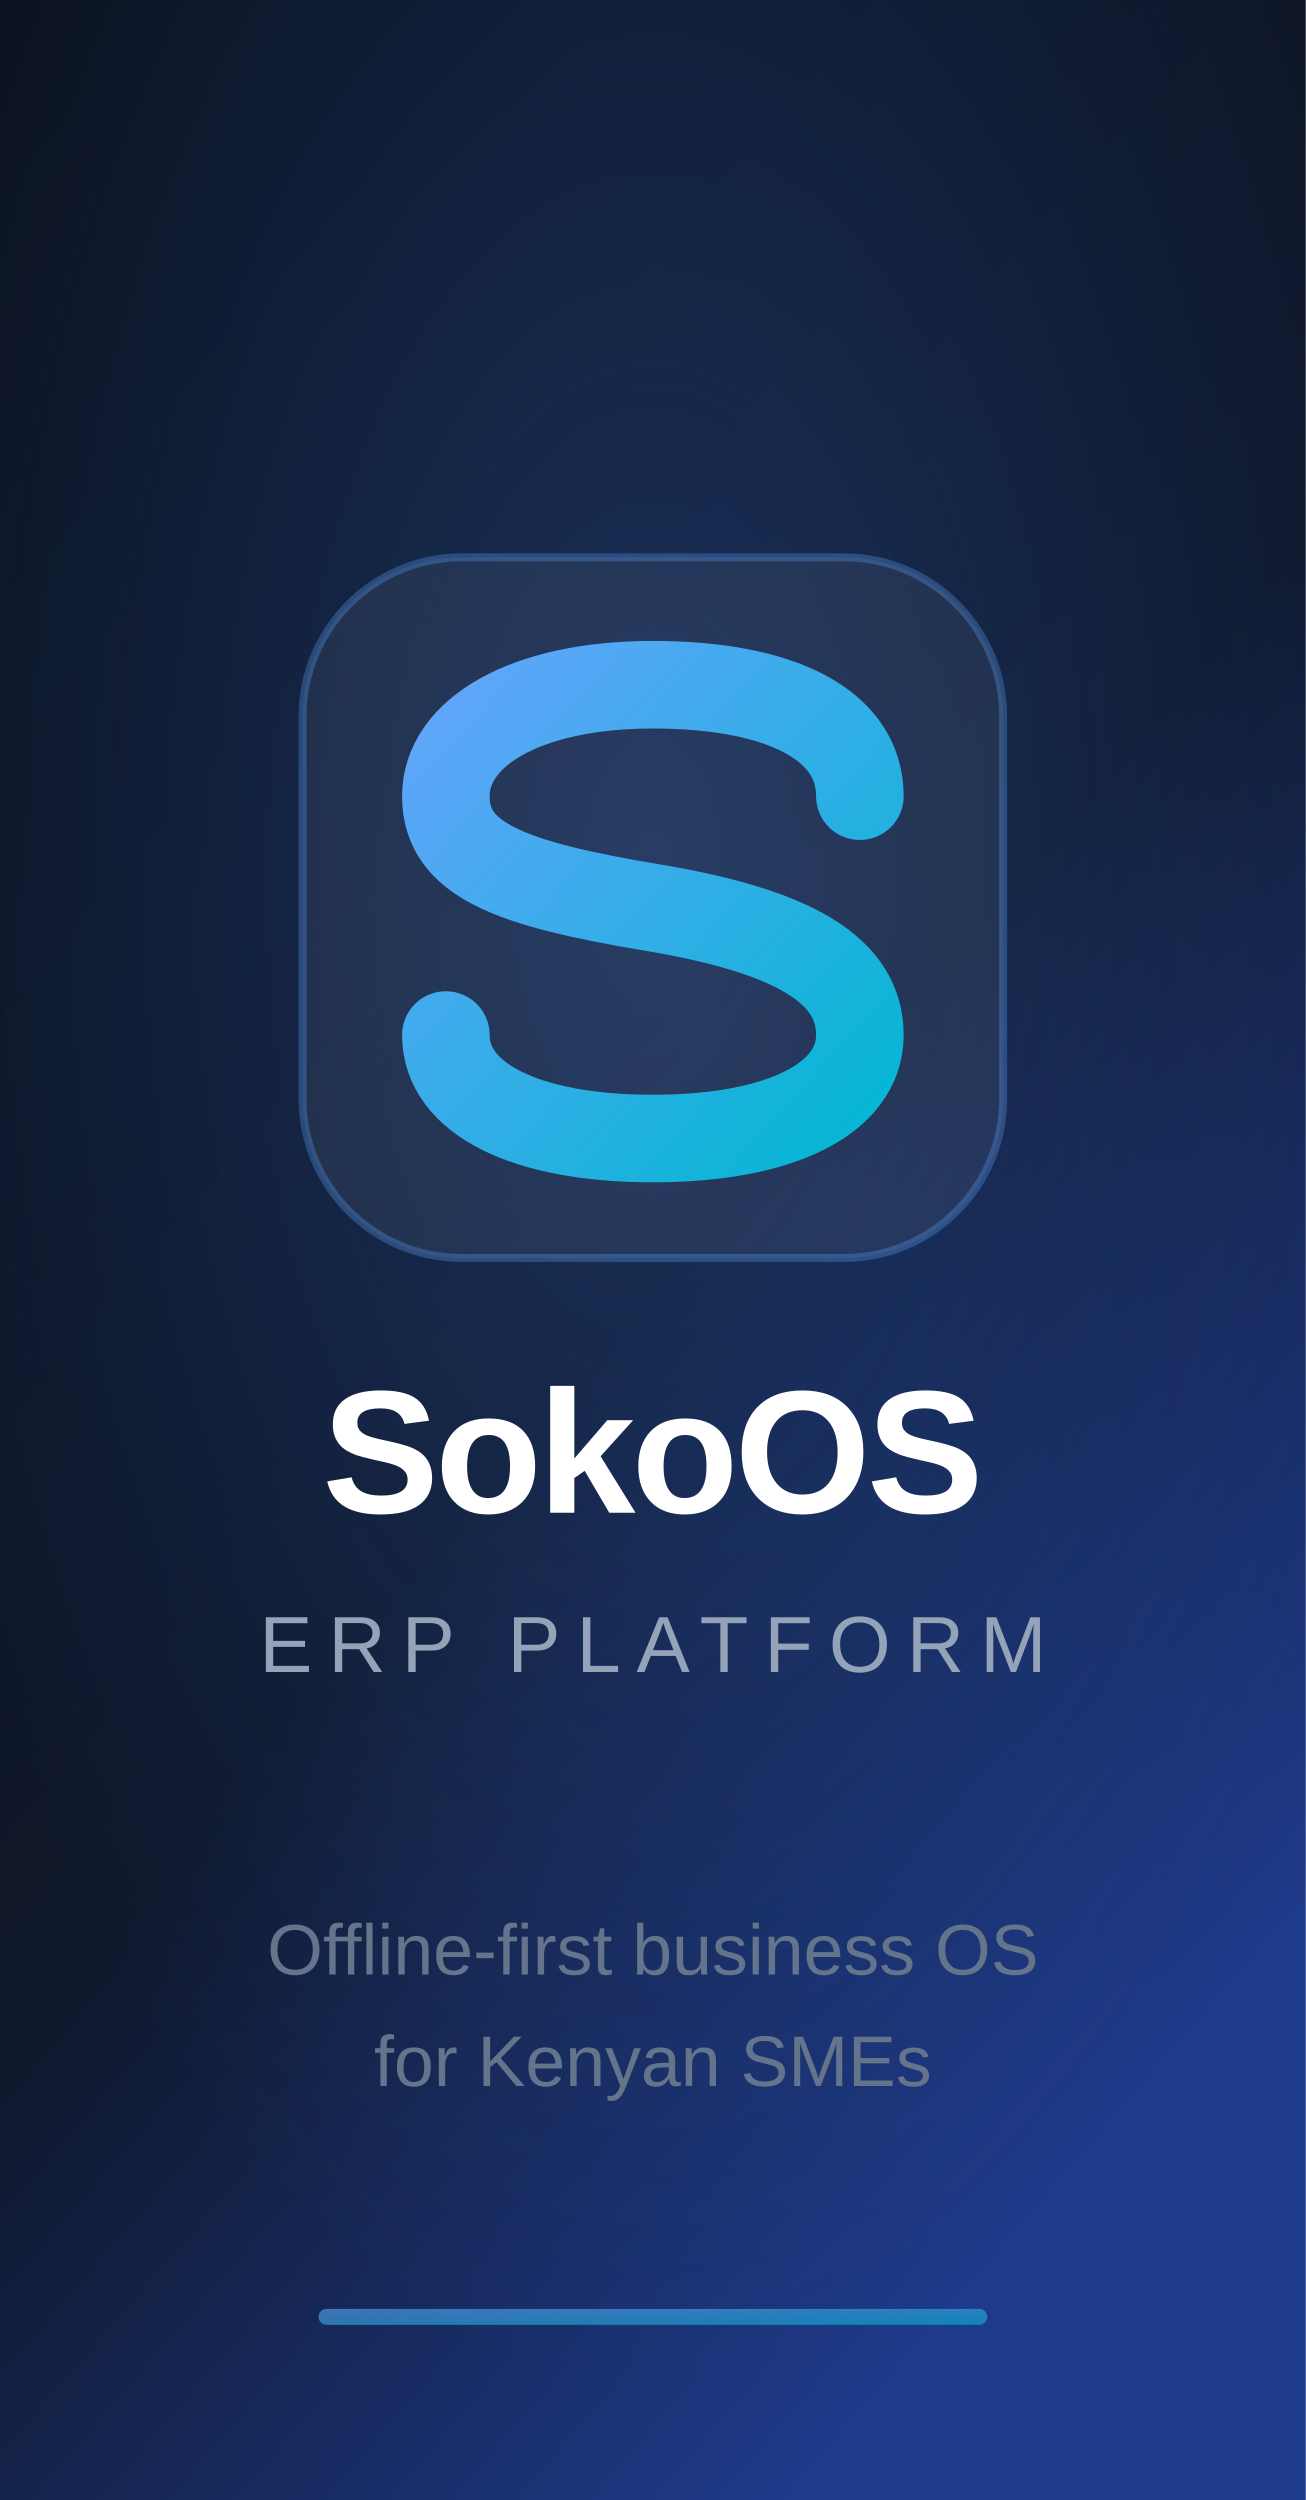
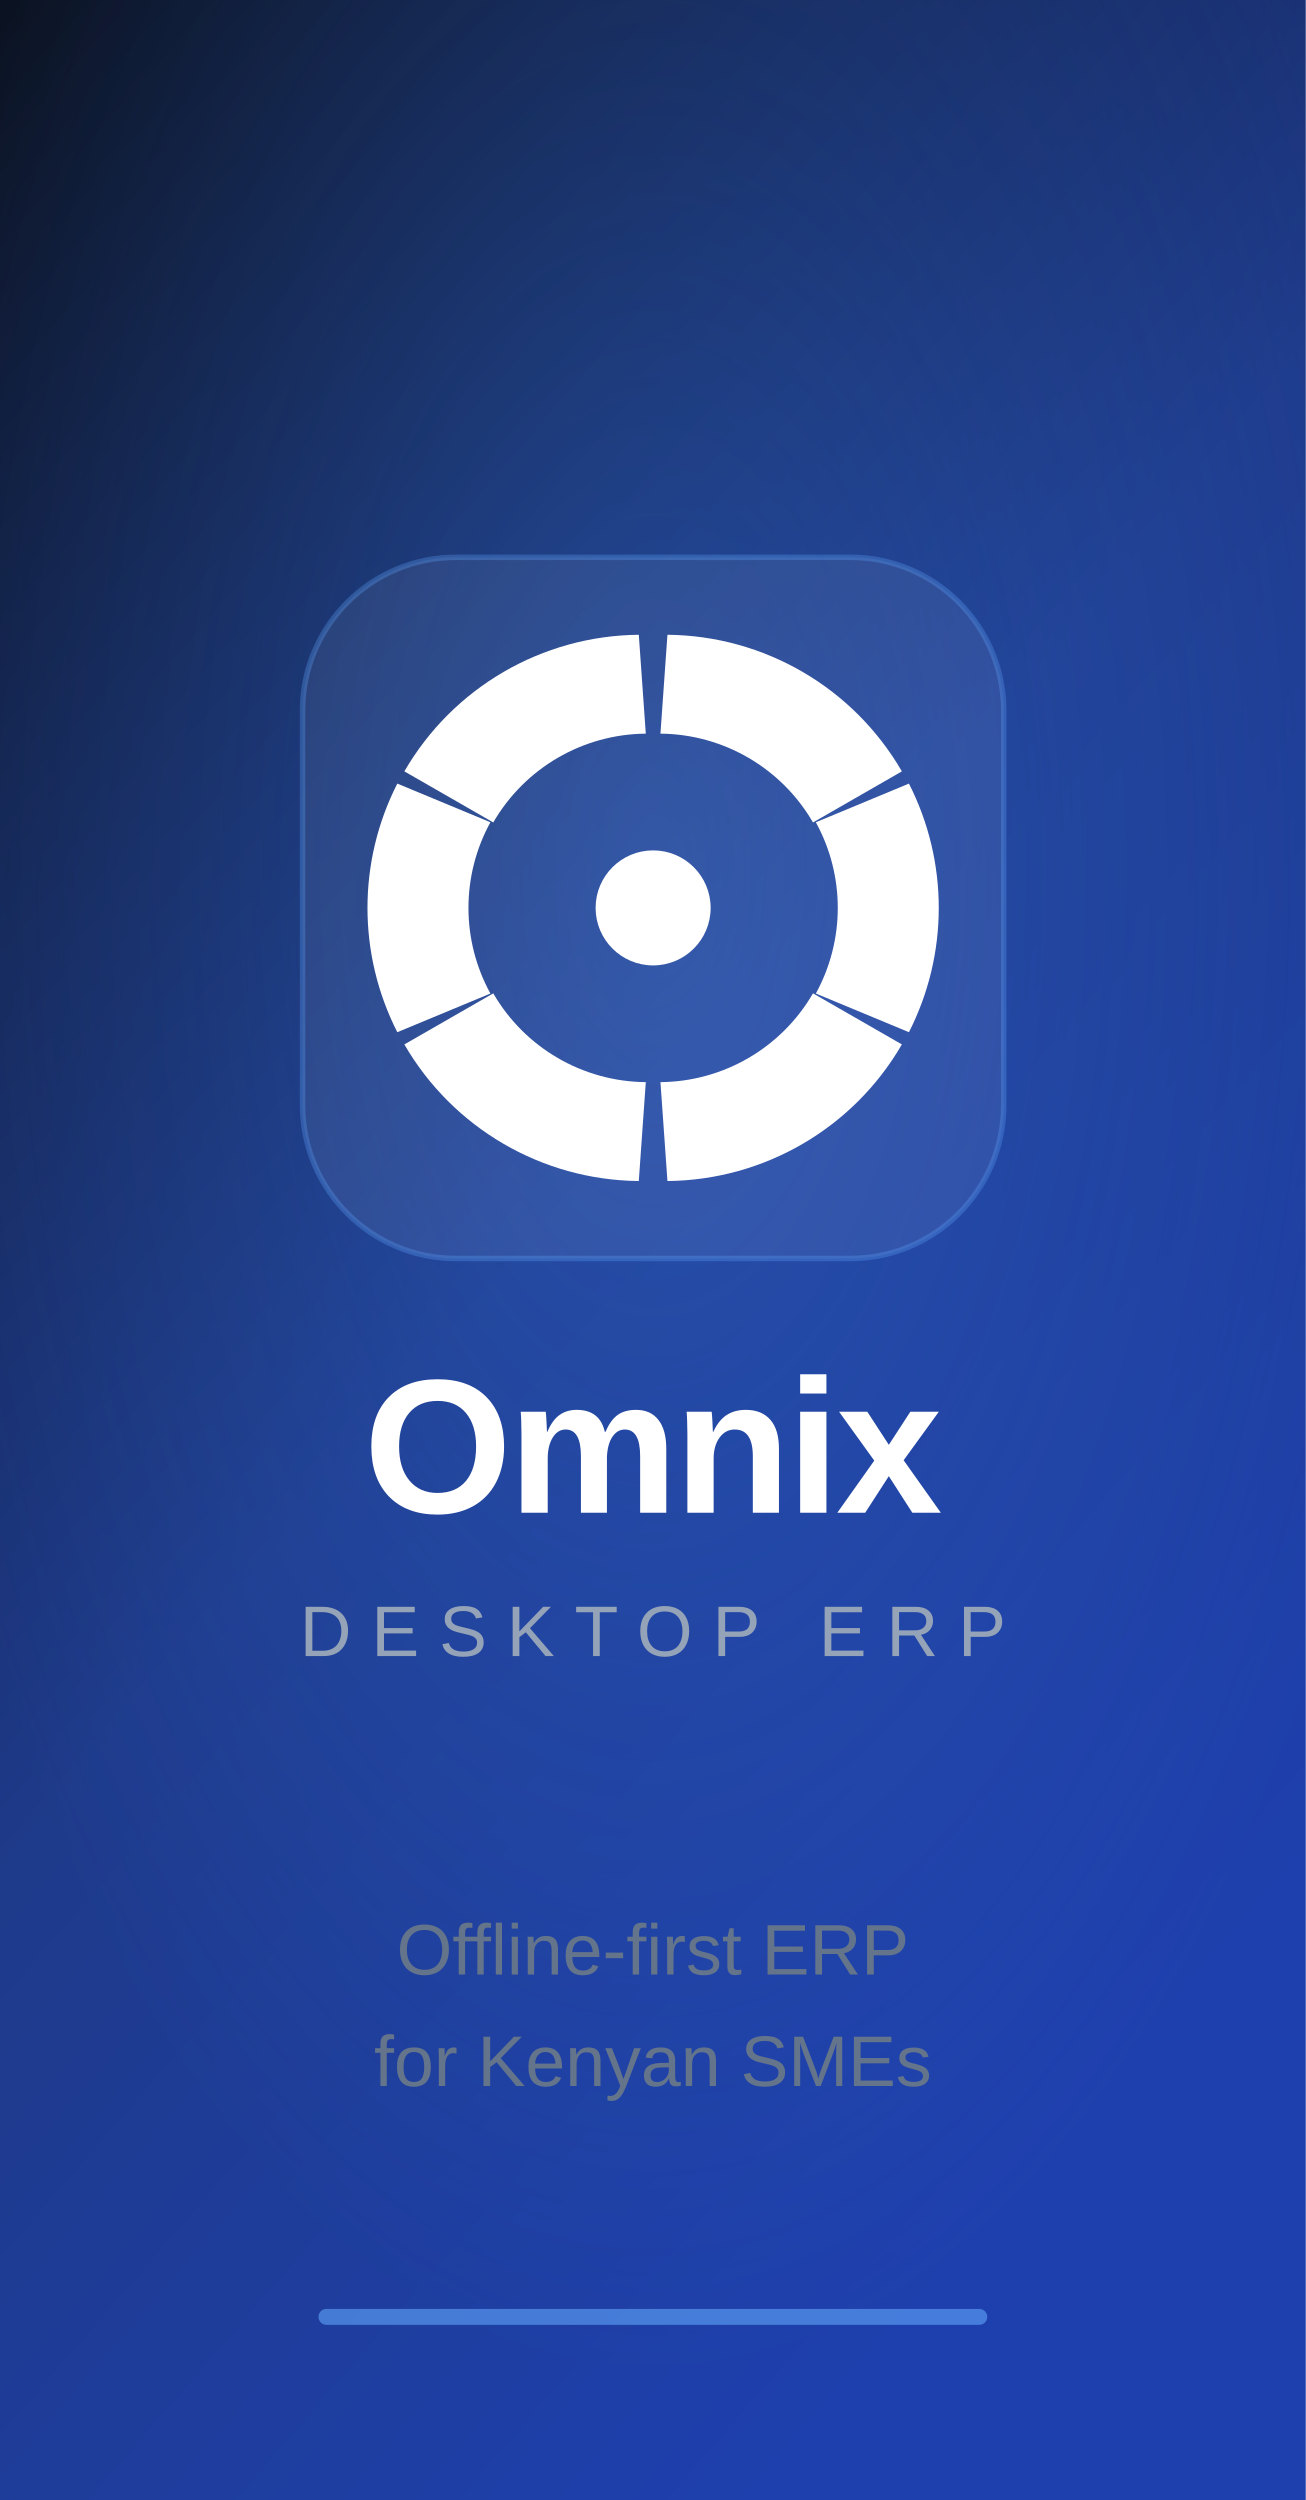
<svg xmlns="http://www.w3.org/2000/svg" width="164" height="314" viewBox="0 0 164 314">
  <defs>
    <linearGradient id="bg" x1="0" y1="0" x2="0.6" y2="1">
      <stop offset="0%" stop-color="#0B1220" />
-       <stop offset="60%" stop-color="#0F172A" />
-       <stop offset="100%" stop-color="#1E3A8A" />
-     </linearGradient>
-     <linearGradient id="accent" x1="0" y1="0" x2="1" y2="1">
-       <stop offset="0%" stop-color="#60A5FA" />
-       <stop offset="100%" stop-color="#06B6D4" />
+       <stop offset="55%" stop-color="#1E3A8A" />
+       <stop offset="100%" stop-color="#1E40AF" />
    </linearGradient>
    <radialGradient id="glow" cx="0.5" cy="0.35" r="0.6">
-       <stop offset="0%" stop-color="#3B82F6" stop-opacity="0.25" />
+       <stop offset="0%" stop-color="#3B82F6" stop-opacity="0.30" />
      <stop offset="100%" stop-color="#3B82F6" stop-opacity="0" />
    </radialGradient>
  </defs>
  <rect x="0" y="0" width="164" height="314" fill="url(#bg)" />
  <rect x="0" y="0" width="164" height="314" fill="url(#glow)" />
-   <g transform="translate(38, 70)">
-     <rect x="0" y="0" width="88" height="88" rx="20" ry="20" fill="rgba(255,255,255,0.06)" stroke="rgba(96,165,250,0.3)" stroke-width="1" />
-     <path d="M 70 30          C 70 21, 60 16, 44 16          C 28 16, 18 22, 18 30          C 18 38, 26 41, 44 44          C 62 47, 70 52, 70 60          C 70 68, 60 73, 44 73          C 28 73, 18 68, 18 60" fill="none" stroke="url(#accent)" stroke-width="11" stroke-linecap="round" stroke-linejoin="round" />
+   <g transform="translate(38, 70) scale(0.172)">
+     <rect x="0" y="0" width="512" height="512" rx="112" ry="112" fill="rgba(255,255,255,0.07)" stroke="rgba(96,165,250,0.3)" stroke-width="4" />
+     <g fill="#FFFFFF">
+       <path d="M 266.46 56.55 A 200 200 0 0 1 437.65 156.30 L 372.74 193.60 A 130 130 0 0 0 261.35 128.76 Z" />
+       <path d="M 442.80 165.23 A 200 200 0 0 1 442.80 346.77 L 374.82 318.53 A 130 130 0 0 0 374.82 193.47 Z" />
+       <path d="M 437.65 355.70 A 200 200 0 0 1 266.46 455.45 L 261.35 383.24 A 130 130 0 0 0 372.74 318.40 Z" />
+       <path d="M 245.54 455.45 A 200 200 0 0 1 74.35 355.70 L 139.26 318.40 A 130 130 0 0 0 250.65 383.24 Z" />
+       <path d="M 69.20 346.77 A 200 200 0 0 1 69.20 165.23 L 137.18 193.47 A 130 130 0 0 0 137.18 318.53 Z" />
+       <path d="M 74.35 156.30 A 200 200 0 0 1 245.54 56.55 L 250.65 128.76 A 130 130 0 0 0 139.26 193.60 Z" />
+     </g>
+     <circle cx="256" cy="256" r="42" fill="#FFFFFF" />
  </g>
-   <text x="82" y="190" font-family="Arial, sans-serif" font-size="22" font-weight="700" fill="#FFFFFF" text-anchor="middle" letter-spacing="-0.5">SokoOS</text>
-   <text x="82" y="210" font-family="Arial, sans-serif" font-size="10" fill="#94A3B8" text-anchor="middle" letter-spacing="2">ERP PLATFORM</text>
-   <text x="82" y="248" font-family="Arial, sans-serif" font-size="9" fill="#64748B" text-anchor="middle">Offline-first business OS</text>
-   <text x="82" y="262" font-family="Arial, sans-serif" font-size="9" fill="#64748B" text-anchor="middle">for Kenyan SMEs</text>
-   <rect x="40" y="290" width="84" height="2" rx="1" fill="url(#accent)" opacity="0.6" />
+   <text x="82" y="190" font-family="Segoe UI, Arial, sans-serif" font-size="24" font-weight="700" fill="#FFFFFF" text-anchor="middle" letter-spacing="-0.5">Omnix</text>
+   <text x="82" y="208" font-family="Segoe UI, Arial, sans-serif" font-size="9" fill="#94A3B8" text-anchor="middle" letter-spacing="2.5">DESKTOP ERP</text>
+   <text x="82" y="248" font-family="Segoe UI, Arial, sans-serif" font-size="9" fill="#64748B" text-anchor="middle">Offline-first ERP</text>
+   <text x="82" y="262" font-family="Segoe UI, Arial, sans-serif" font-size="9" fill="#64748B" text-anchor="middle">for Kenyan SMEs</text>
+   <rect x="40" y="290" width="84" height="2" rx="1" fill="#60A5FA" opacity="0.6" />
</svg>
